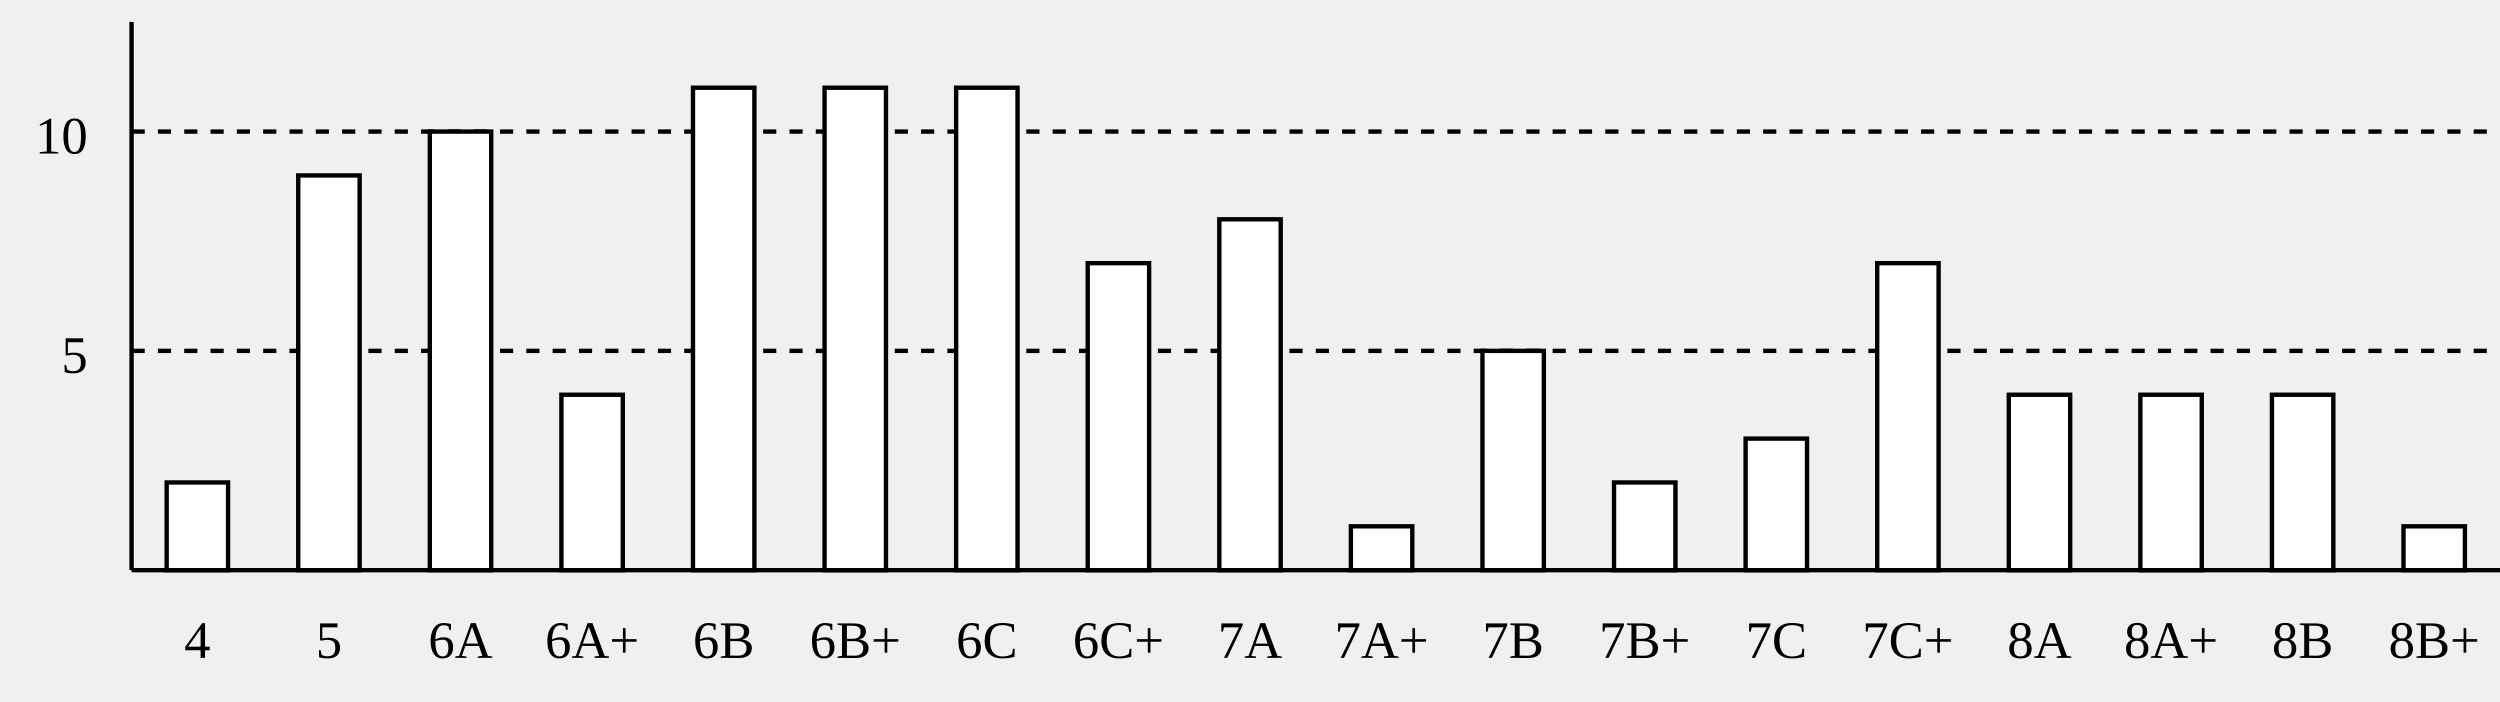
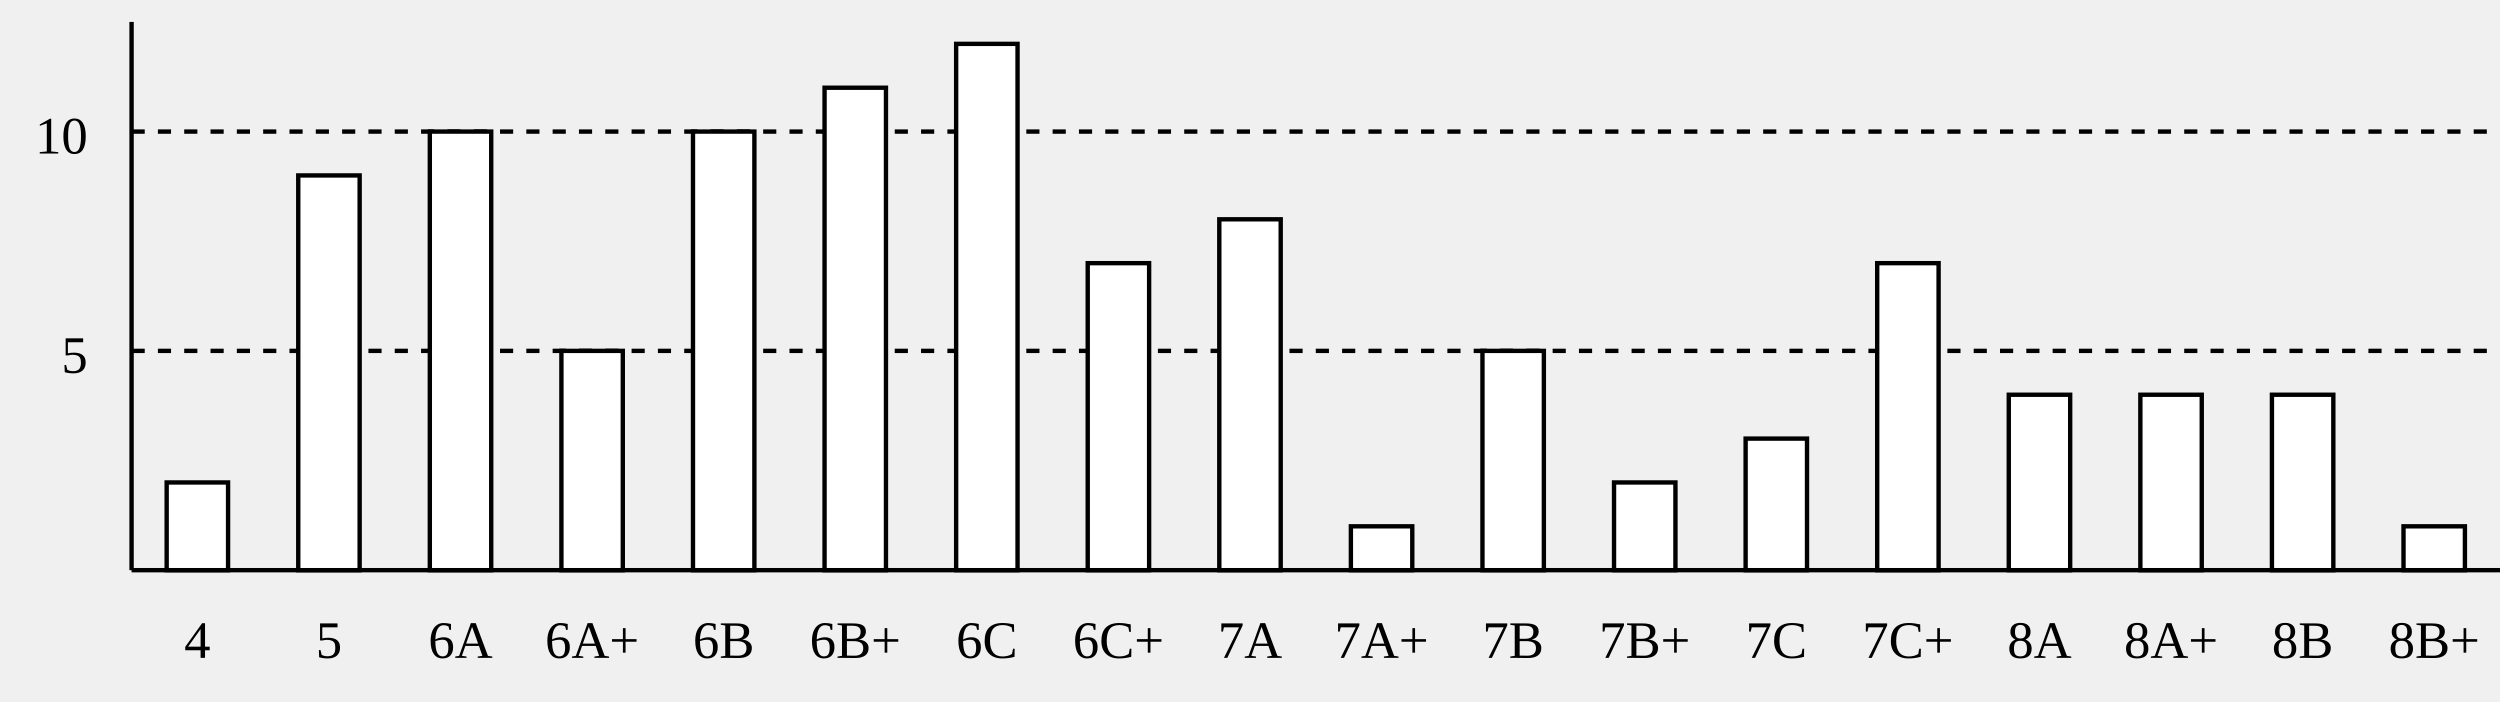
<svg xmlns="http://www.w3.org/2000/svg" width="570" height="160" version="1.1">
  <text x="20" y="35" text-anchor="end">10</text>
  <text x="20" y="85" text-anchor="end">5</text>
  <path d="M30 130 v-125" stroke="black" fill="none" stroke-width="1" />
  <path d="M30 130 h570" stroke="black" fill="none" stroke-width="1" />
  <path d="M30 80 h570" stroke="black" fill="none" stroke-width="1" stroke-dasharray="3" />
  <path d="M30 30 h570" stroke="black" fill="none" stroke-width="1" stroke-dasharray="3" />
  <a href="./boulders/?grade=4">
    <path d="M45 130 h-7 v-20 h14 v20 z" stroke="black" fill="white" stroke-width="1" />
    <text x="45" y="150" text-anchor="middle">4</text>
  </a>
  <a href="./boulders/?grade=5">
    <path d="M75 130 h-7 v-90 h14 v90 z" stroke="black" fill="white" stroke-width="1" />
    <text x="75" y="150" text-anchor="middle">5</text>
  </a>
  <a href="./boulders/?grade=6A">
    <path d="M105 130 h-7 v-100 h14 v100 z" stroke="black" fill="white" stroke-width="1" />
    <text x="105" y="150" text-anchor="middle">6A</text>
  </a>
  <a href="./boulders/?grade=6A%2B">
-     <path d="M135 130 h-7 v-40 h14 v40 z" stroke="black" fill="white" stroke-width="1" />
+     <path d="M135 130 h-7 v-50 h14 v50 z" stroke="black" fill="white" stroke-width="1" />
    <text x="135" y="150" text-anchor="middle">6A+</text>
  </a>
  <a href="./boulders/?grade=6B">
-     <path d="M165 130 h-7 v-110 h14 v110 z" stroke="black" fill="white" stroke-width="1" />
+     <path d="M165 130 h-7 v-100 h14 v100 z" stroke="black" fill="white" stroke-width="1" />
    <text x="165" y="150" text-anchor="middle">6B</text>
  </a>
  <a href="./boulders/?grade=6B%2B">
    <path d="M195 130 h-7 v-110 h14 v110 z" stroke="black" fill="white" stroke-width="1" />
    <text x="195" y="150" text-anchor="middle">6B+</text>
  </a>
  <a href="./boulders/?grade=6C">
-     <path d="M225 130 h-7 v-110 h14 v110 z" stroke="black" fill="white" stroke-width="1" />
+     <path d="M225 130 h-7 v-120 h14 v120 z" stroke="black" fill="white" stroke-width="1" />
    <text x="225" y="150" text-anchor="middle">6C</text>
  </a>
  <a href="./boulders/?grade=6C%2B">
    <path d="M255 130 h-7 v-70 h14 v70 z" stroke="black" fill="white" stroke-width="1" />
    <text x="255" y="150" text-anchor="middle">6C+</text>
  </a>
  <a href="./boulders/?grade=7A">
    <path d="M285 130 h-7 v-80 h14 v80 z" stroke="black" fill="white" stroke-width="1" />
    <text x="285" y="150" text-anchor="middle">7A</text>
  </a>
  <a href="./boulders/?grade=7A%2B">
    <path d="M315 130 h-7 v-10 h14 v10 z" stroke="black" fill="white" stroke-width="1" />
    <text x="315" y="150" text-anchor="middle">7A+</text>
  </a>
  <a href="./boulders/?grade=7B">
    <path d="M345 130 h-7 v-50 h14 v50 z" stroke="black" fill="white" stroke-width="1" />
    <text x="345" y="150" text-anchor="middle">7B</text>
  </a>
  <a href="./boulders/?grade=7B%2B">
    <path d="M375 130 h-7 v-20 h14 v20 z" stroke="black" fill="white" stroke-width="1" />
    <text x="375" y="150" text-anchor="middle">7B+</text>
  </a>
  <a href="./boulders/?grade=7C">
    <path d="M405 130 h-7 v-30 h14 v30 z" stroke="black" fill="white" stroke-width="1" />
    <text x="405" y="150" text-anchor="middle">7C</text>
  </a>
  <a href="./boulders/?grade=7C%2B">
    <path d="M435 130 h-7 v-70 h14 v70 z" stroke="black" fill="white" stroke-width="1" />
    <text x="435" y="150" text-anchor="middle">7C+</text>
  </a>
  <a href="./boulders/?grade=8A">
    <path d="M465 130 h-7 v-40 h14 v40 z" stroke="black" fill="white" stroke-width="1" />
    <text x="465" y="150" text-anchor="middle">8A</text>
  </a>
  <a href="./boulders/?grade=8A%2B">
    <path d="M495 130 h-7 v-40 h14 v40 z" stroke="black" fill="white" stroke-width="1" />
    <text x="495" y="150" text-anchor="middle">8A+</text>
  </a>
  <a href="./boulders/?grade=8B">
    <path d="M525 130 h-7 v-40 h14 v40 z" stroke="black" fill="white" stroke-width="1" />
    <text x="525" y="150" text-anchor="middle">8B</text>
  </a>
  <a href="./boulders/?grade=8B%2B">
    <path d="M555 130 h-7 v-10 h14 v10 z" stroke="black" fill="white" stroke-width="1" />
    <text x="555" y="150" text-anchor="middle">8B+</text>
  </a>
</svg>
